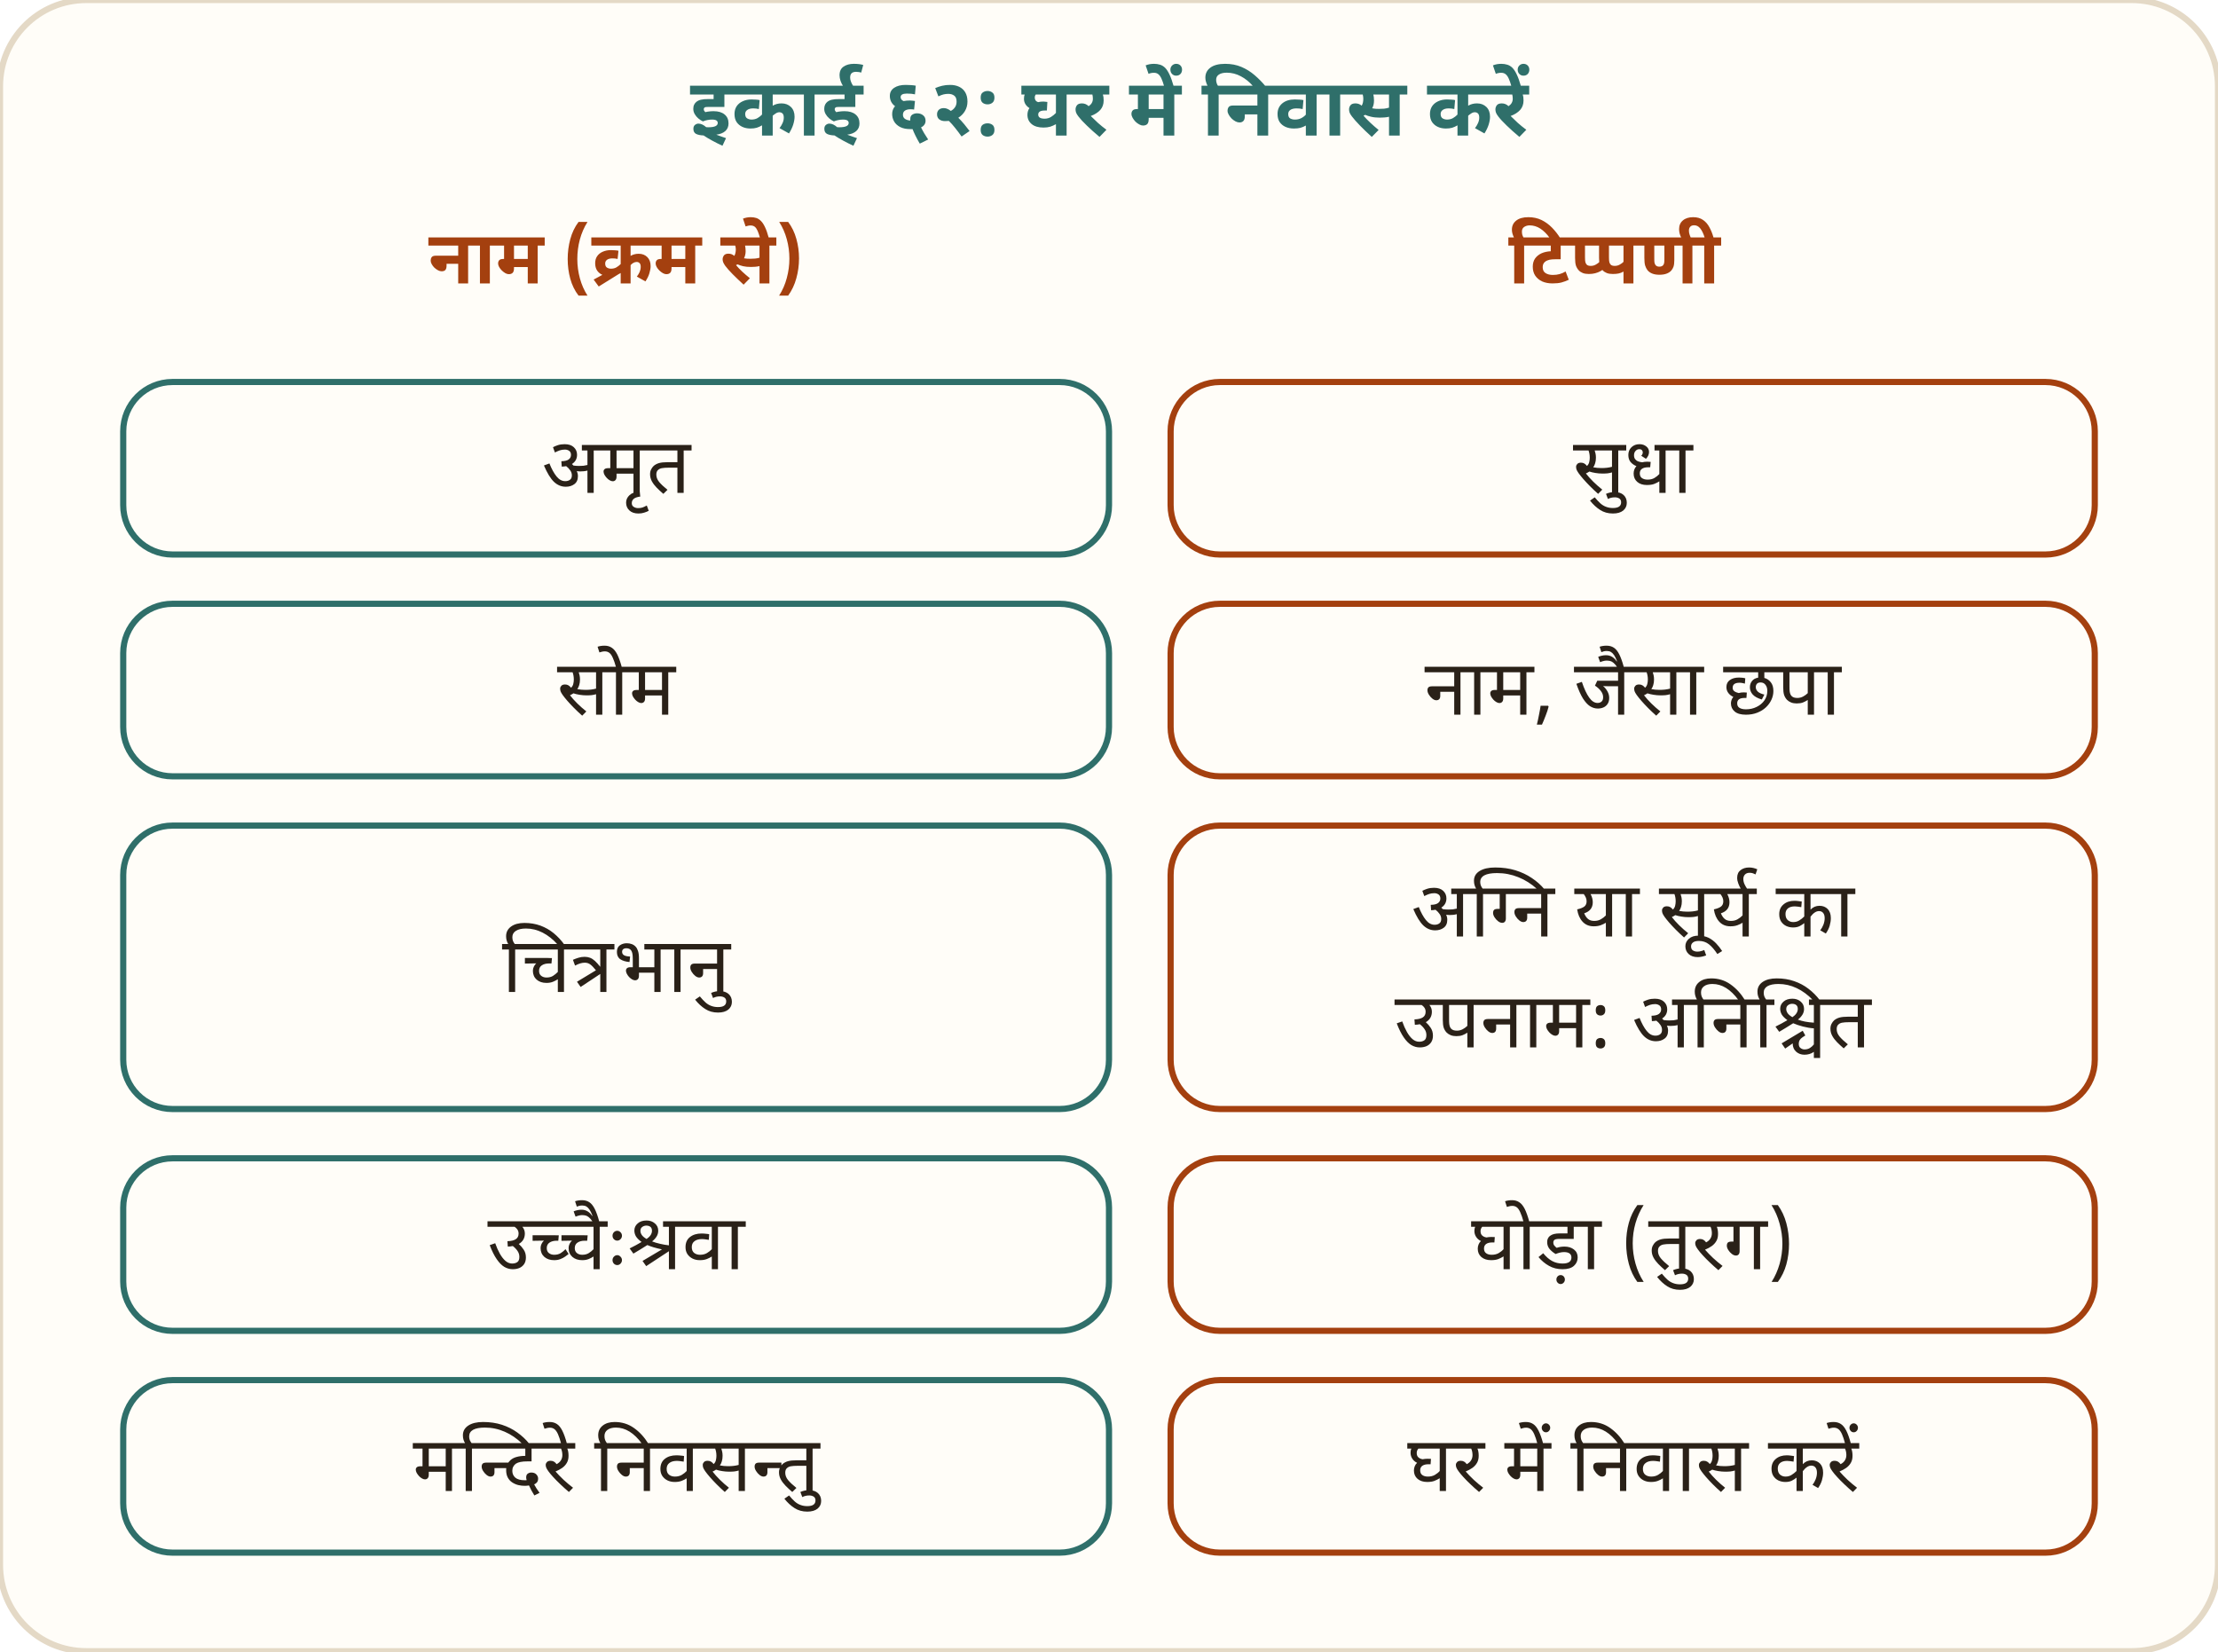
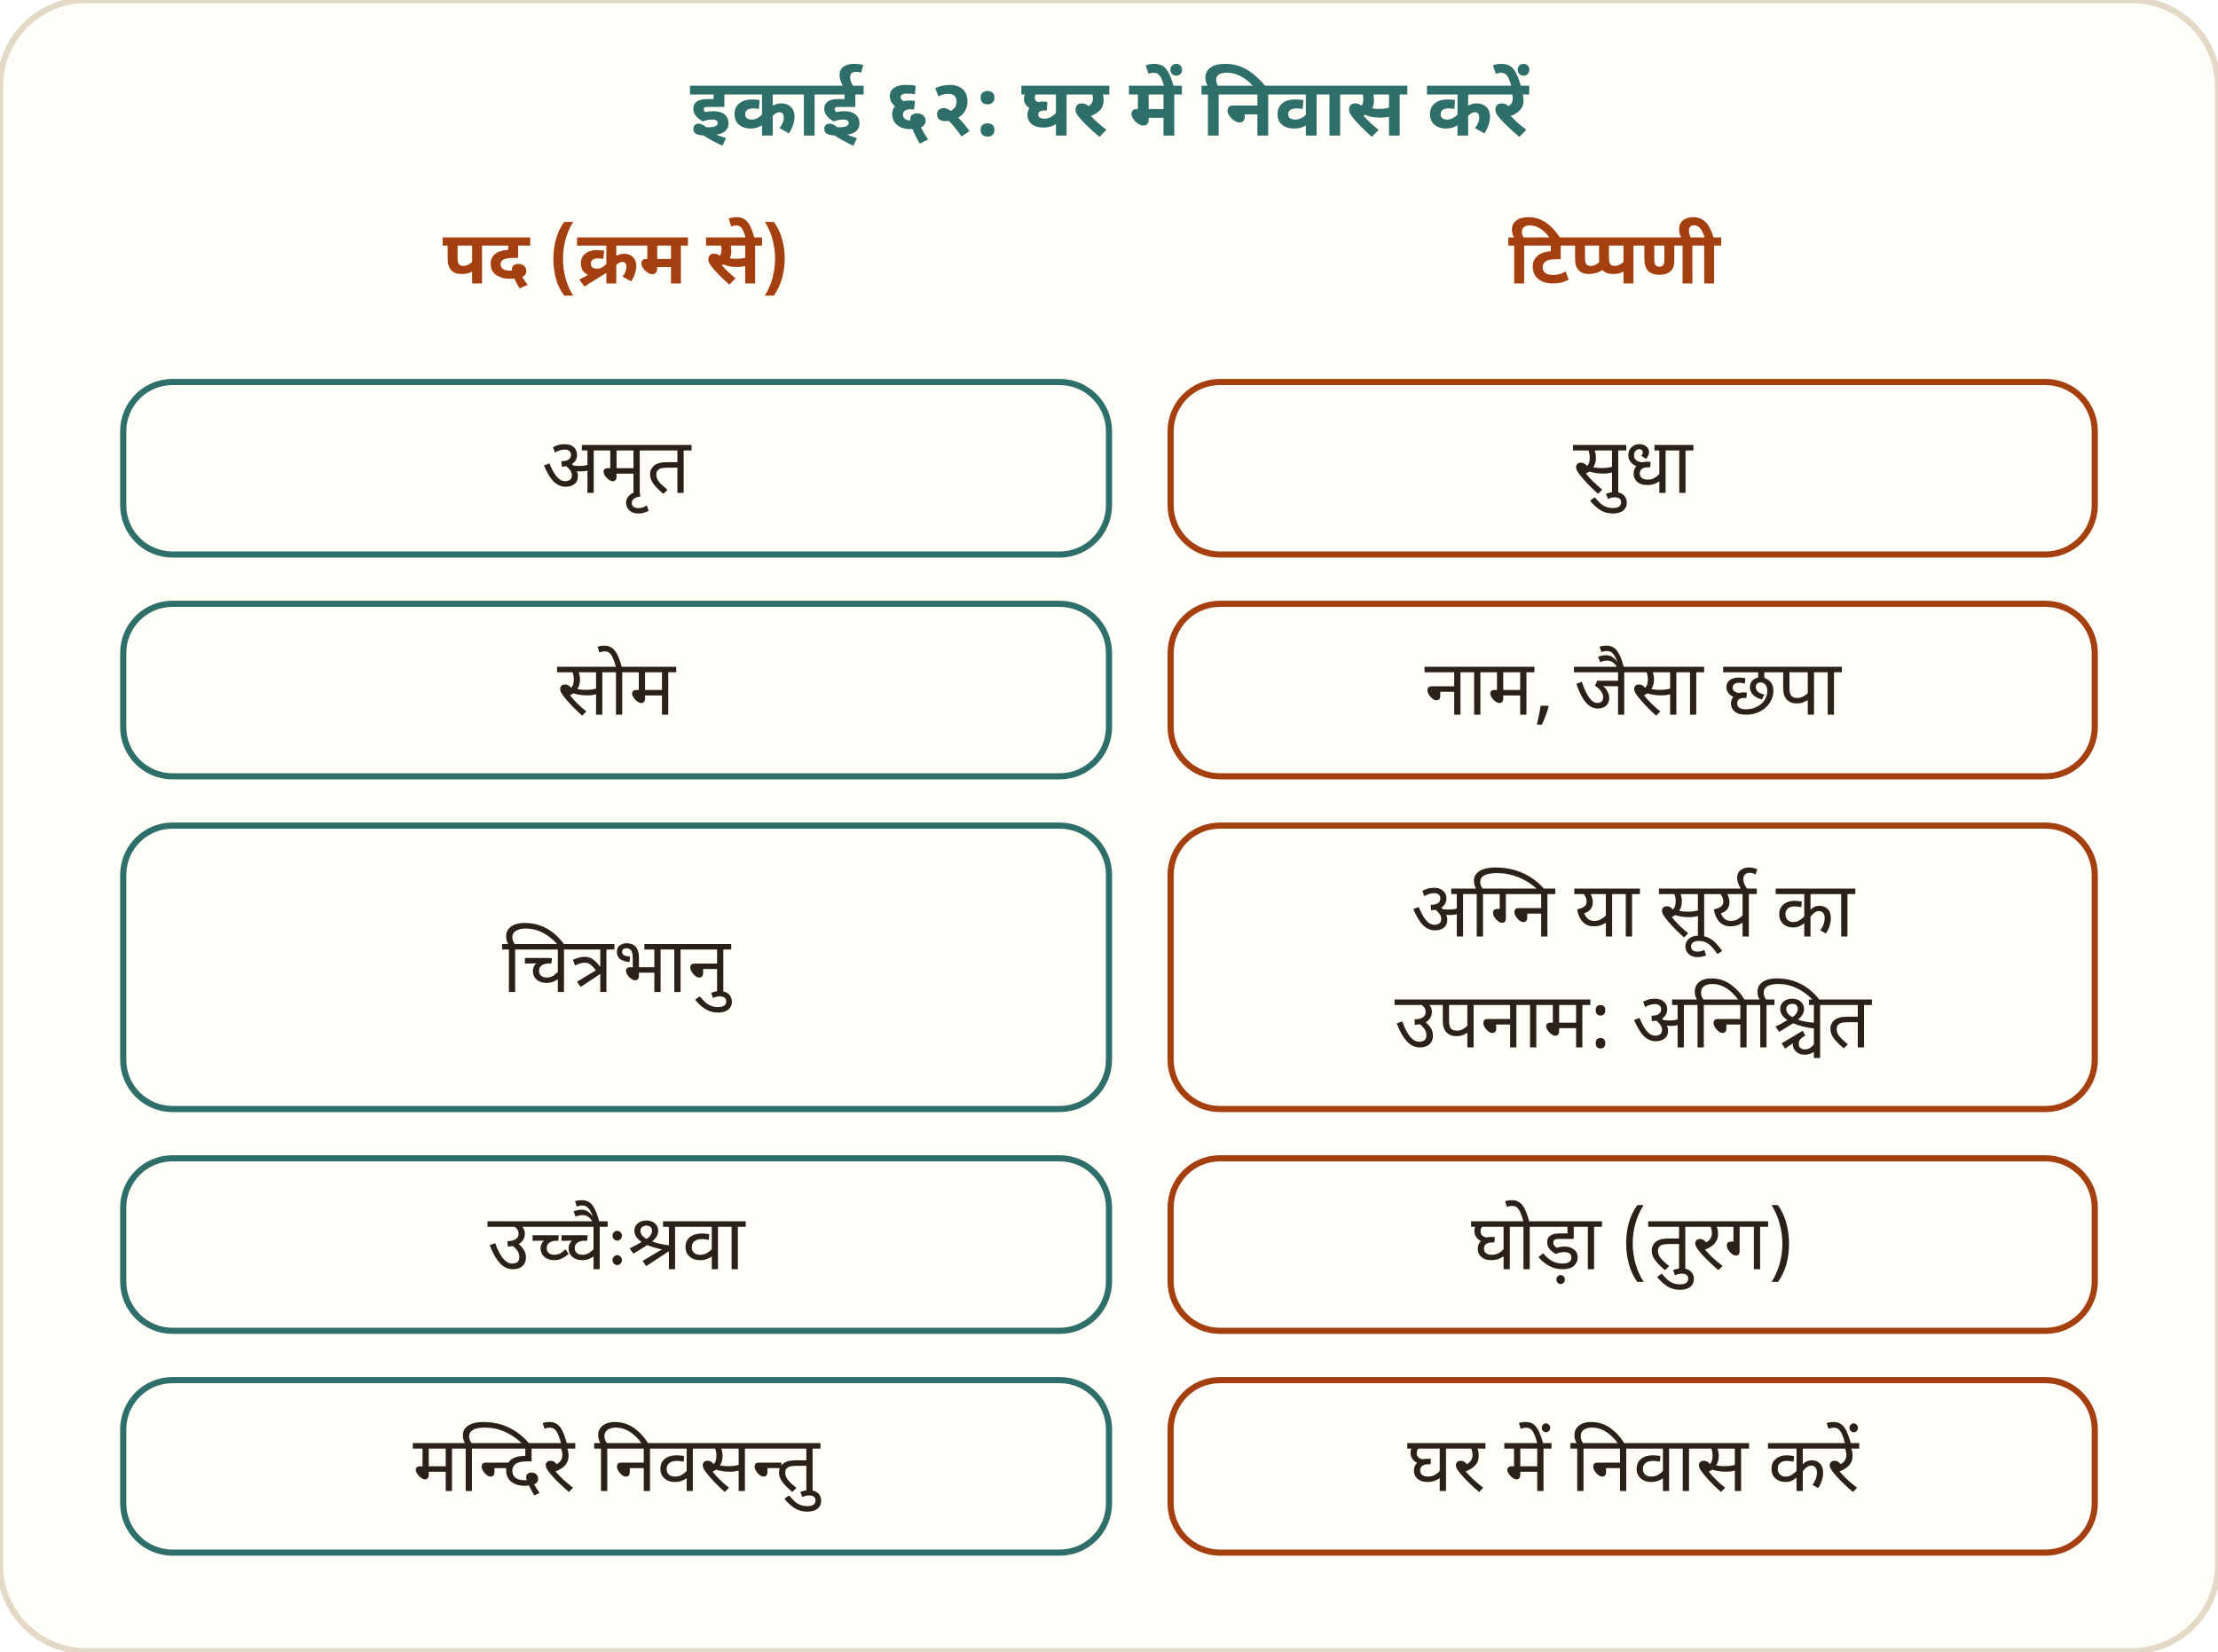
<svg xmlns="http://www.w3.org/2000/svg" viewBox="0 0 360 268" role="img">
  <rect width="360" height="268" rx="14" fill="#fffdf8" stroke="#e4d9c6" />
  <text x="180" y="22" font-family="'Noto Sans Devanagari','Mukta','Nirmala UI','Mangal',sans-serif" font-size="13" font-weight="700" fill="#2f6f6a" text-anchor="middle">इकाई ६२: घर में निवास करें</text>
-   <text x="100" y="46" font-family="'Noto Sans Devanagari','Mukta','Nirmala UI','Mangal',sans-serif" font-size="12" font-weight="700" fill="#a4400f" text-anchor="middle">नाम (क्रम से)</text>
+   <text x="100" y="46" font-family="'Noto Sans Devanagari','Mukta','Nirmala UI','Mangal',sans-serif" font-size="12" font-weight="700" fill="#a4400f" text-anchor="middle">पद (क्रम से)</text>
  <text x="262" y="46" font-family="'Noto Sans Devanagari','Mukta','Nirmala UI','Mangal',sans-serif" font-size="12" font-weight="700" fill="#a4400f" text-anchor="middle">टिप्पणी</text>
  <rect x="20" y="62" width="160" height="28" rx="8" fill="#fffdf8" stroke="#2f6f6a" />
  <text x="100.0" y="80.0" font-family="'Noto Sans Devanagari','Mukta','Nirmala UI','Mangal',sans-serif" font-size="12.5" font-weight="500" fill="#2a2118" text-anchor="middle">अमृत</text>
  <rect x="190" y="62" width="150" height="28" rx="8" fill="#fffdf8" stroke="#a4400f" />
  <text x="265.0" y="80.0" font-family="'Noto Sans Devanagari','Mukta','Nirmala UI','Mangal',sans-serif" font-size="12.5" font-weight="500" fill="#2a2118" text-anchor="middle">सुधा</text>
  <rect x="20" y="98" width="160" height="28" rx="8" fill="#fffdf8" stroke="#2f6f6a" />
  <text x="100.0" y="116.0" font-family="'Noto Sans Devanagari','Mukta','Nirmala UI','Mangal',sans-serif" font-size="12.5" font-weight="500" fill="#2a2118" text-anchor="middle">सोम</text>
  <rect x="190" y="98" width="150" height="28" rx="8" fill="#fffdf8" stroke="#a4400f" />
  <text x="265.0" y="116.0" font-family="'Noto Sans Devanagari','Mukta','Nirmala UI','Mangal',sans-serif" font-size="12.5" font-weight="500" fill="#2a2118" text-anchor="middle">नाम, जैसा छपा</text>
  <rect x="20" y="134" width="160" height="46" rx="8" fill="#fffdf8" stroke="#2f6f6a" />
  <text x="100.0" y="161.0" font-family="'Noto Sans Devanagari','Mukta','Nirmala UI','Mangal',sans-serif" font-size="12.5" font-weight="500" fill="#2a2118" text-anchor="middle">चित्रभानु</text>
  <rect x="190" y="134" width="150" height="46" rx="8" fill="#fffdf8" stroke="#a4400f" />
  <text x="265.0" y="152.0" font-family="'Noto Sans Devanagari','Mukta','Nirmala UI','Mangal',sans-serif" font-size="12.5" font-weight="500" fill="#2a2118" text-anchor="middle">अग्नि या सूर्य का</text>
  <text x="265.0" y="170.0" font-family="'Noto Sans Devanagari','Mukta','Nirmala UI','Mangal',sans-serif" font-size="12.5" font-weight="500" fill="#2a2118" text-anchor="middle">उपनाम: अनिश्चित</text>
  <rect x="20" y="188" width="160" height="28" rx="8" fill="#fffdf8" stroke="#2f6f6a" />
  <text x="100.0" y="206.0" font-family="'Noto Sans Devanagari','Mukta','Nirmala UI','Mangal',sans-serif" font-size="12.5" font-weight="500" fill="#2a2118" text-anchor="middle">उच्चैःश्रवा</text>
  <rect x="190" y="188" width="150" height="28" rx="8" fill="#fffdf8" stroke="#a4400f" />
  <text x="265.0" y="206.0" font-family="'Noto Sans Devanagari','Mukta','Nirmala UI','Mangal',sans-serif" font-size="12.5" font-weight="500" fill="#2a2118" text-anchor="middle">घोड़ा (तुरग)</text>
  <rect x="20" y="224" width="160" height="28" rx="8" fill="#fffdf8" stroke="#2f6f6a" />
  <text x="100.0" y="242.0" font-family="'Noto Sans Devanagari','Mukta','Nirmala UI','Mangal',sans-serif" font-size="12.5" font-weight="500" fill="#2a2118" text-anchor="middle">मन्दिरे निवसन्तु</text>
  <rect x="190" y="224" width="150" height="28" rx="8" fill="#fffdf8" stroke="#a4400f" />
  <text x="265.0" y="242.0" font-family="'Noto Sans Devanagari','Mukta','Nirmala UI','Mangal',sans-serif" font-size="12.5" font-weight="500" fill="#2a2118" text-anchor="middle">घर में निवास करें</text>
</svg>
